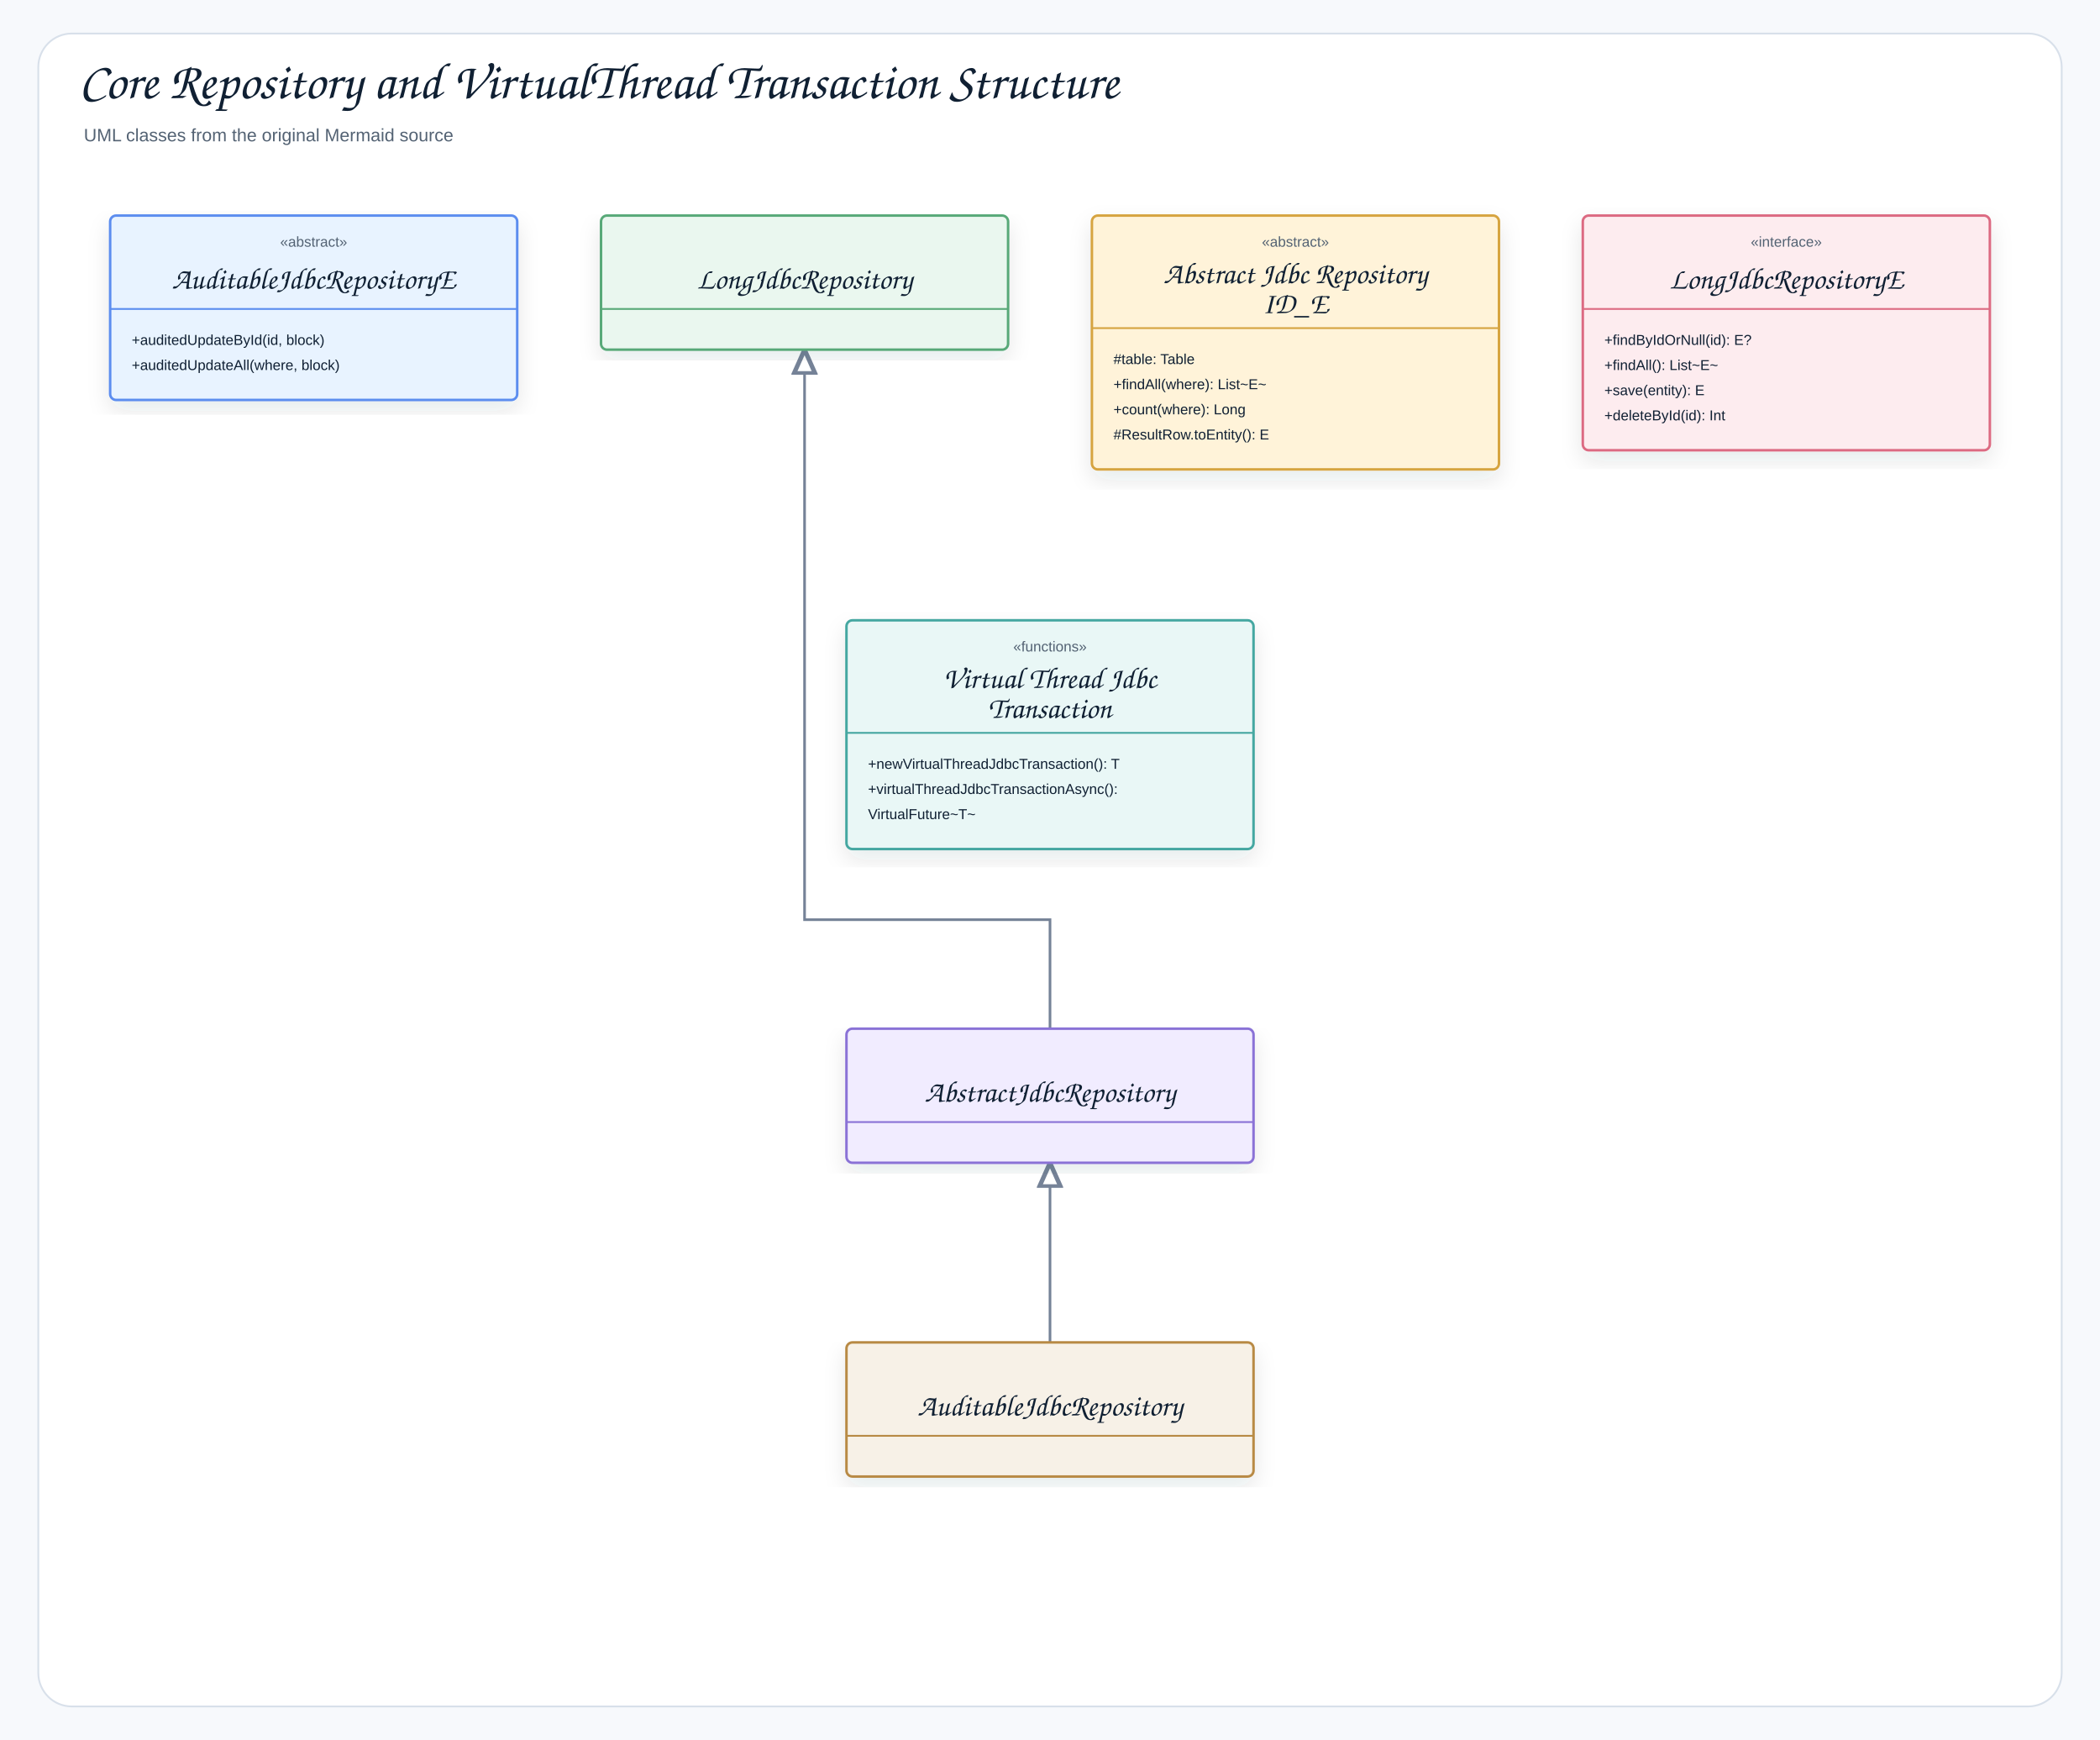
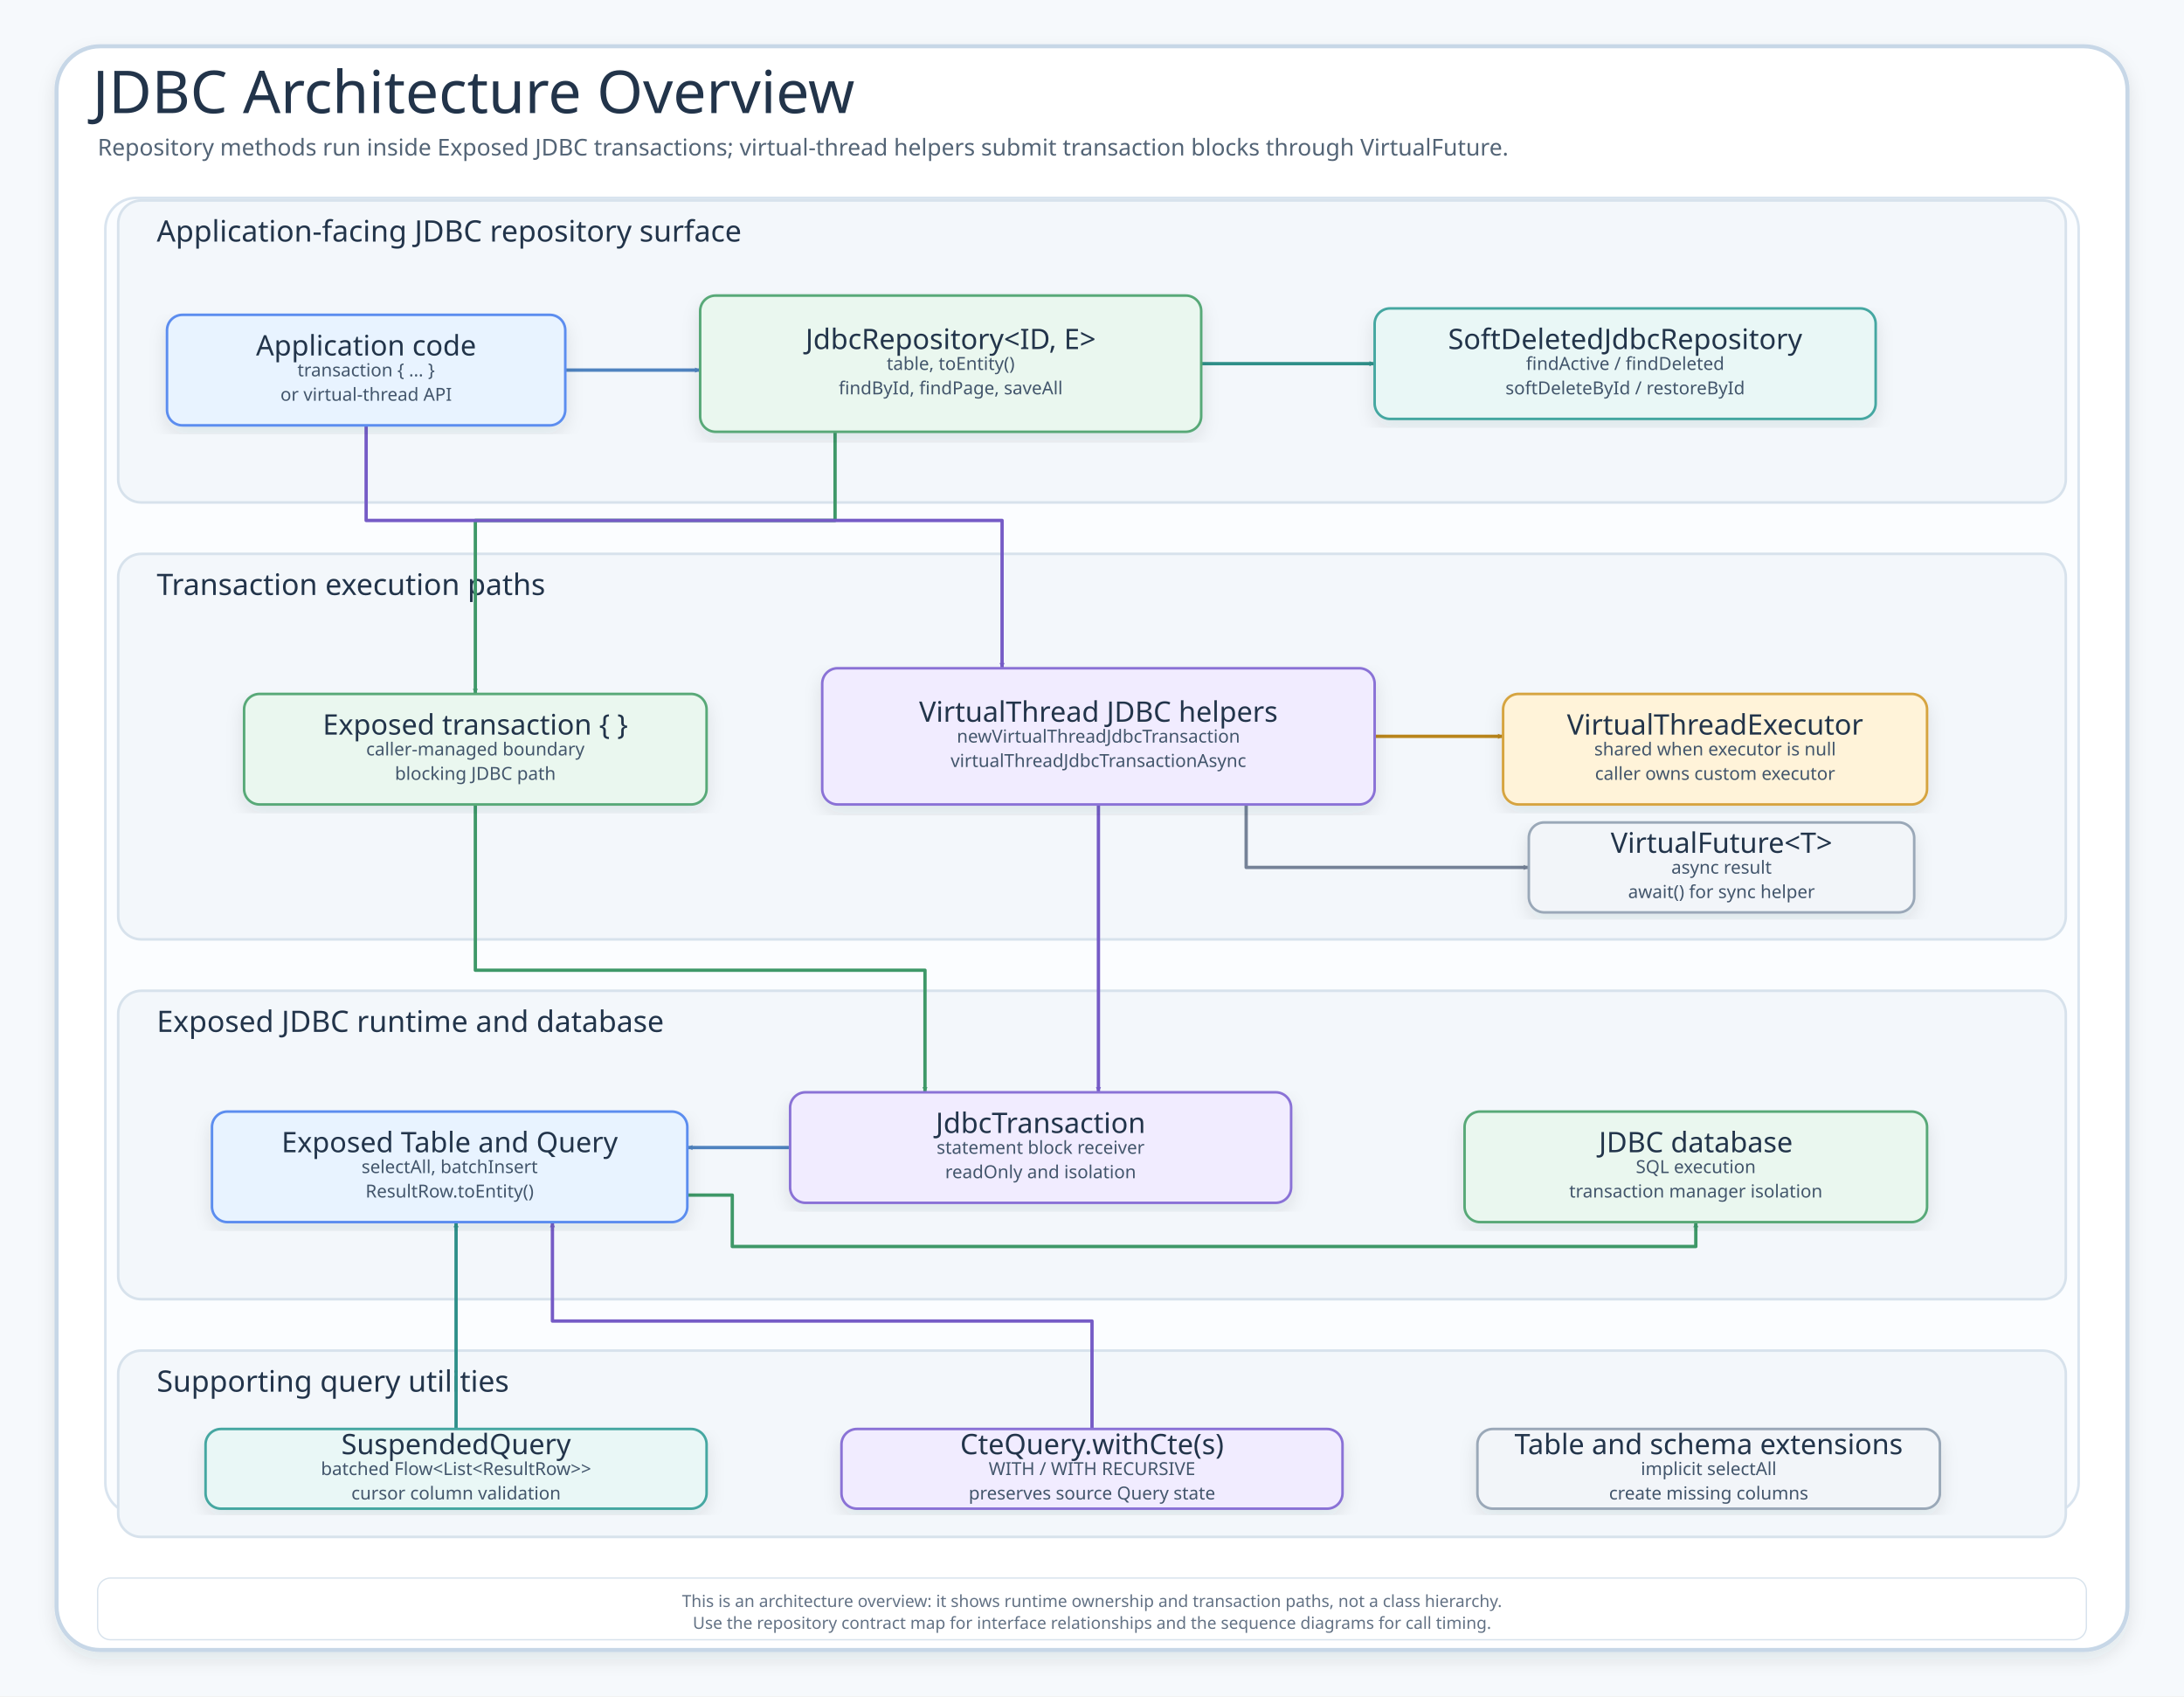
- <svg xmlns="http://www.w3.org/2000/svg" width="1754" height="1453" viewBox="0 0 1754 1453" role="img" aria-label="Core Repository and VirtualThread Transaction Structure">
+ <svg xmlns="http://www.w3.org/2000/svg" width="1700" height="1320" viewBox="0 0 1700 1320" role="img" aria-labelledby="title desc">
  <defs>
    <filter id="shadow" x="-8%" y="-8%" width="116%" height="116%">
-       <feDropShadow dx="0" dy="8" stdDeviation="9" flood-color="#1f2937" flood-opacity="0.10" />
+       <feDropShadow dx="0" dy="6" stdDeviation="7" flood-color="#203040" flood-opacity="0.10" />
    </filter>
-     <marker id="openArrow" markerWidth="10" markerHeight="8" refX="8.5" refY="4" orient="auto" markerUnits="strokeWidth">
-       <path d="M 1 1 L 8.5 4 L 1 7" fill="none" stroke="#758297" stroke-width="1.7" stroke-linecap="round" stroke-linejoin="round" />
+     <marker id="arrow" viewBox="0 0 5 5" markerWidth="5" markerHeight="5" refX="4.5" refY="2.5" orient="auto" markerUnits="userSpaceOnUse">
+       <path d="M 0.5 0.5 L 4.5 2.5 L 0.5 4.5 Z" fill="context-stroke" />
    </marker>
-     <marker id="inherit" markerWidth="11" markerHeight="10" refX="9.5" refY="5" orient="auto" markerUnits="strokeWidth">
-       <path d="M 0.5 1 L 9.5 5 L 0.5 9 Z" fill="#ffffff" stroke="#758297" stroke-width="1.7" />
+     <marker id="generalizationArrow" viewBox="0 0 5 5" markerWidth="5" markerHeight="5" refX="4.5" refY="2.5" orient="auto" markerUnits="userSpaceOnUse">
+       <path d="M 0.5 0.5 L 4.5 2.5 L 0.5 4.5 Z" fill="#FFFFFF" stroke="context-stroke" stroke-width="0.8" />
    </marker>
    <style>
-     .canvas{fill:#f7f9fc}.frame{fill:#fff;stroke:#d8e0ea;stroke-width:1.5}
-     .title{font-family:"Architects Daughter","Comic Sans MS","Comic Sans",cursive;font-size:43px;font-weight:400;fill:#102033}
-     .subtitle{font-family:"Comic Sans MS","Comic Sans","Comic Neue",Arial,sans-serif;font-size:15px;font-weight:400;fill:#536273}
-     .label{font-family:"Architects Daughter","Comic Sans MS","Comic Sans",cursive;font-size:25px;font-weight:400;fill:#102033}
-     .smallLabel{font-family:"Architects Daughter","Comic Sans MS","Comic Sans",cursive;font-size:21px;font-weight:400;fill:#102033}
-     .mono{font-family:"Comic Sans MS","Comic Sans","Comic Neue",Arial,sans-serif;font-size:12px;font-weight:400;fill:#102033}
-     .small{font-family:"Comic Sans MS","Comic Sans","Comic Neue",Arial,sans-serif;font-size:12px;font-weight:400;fill:#536273}
-     .strong{font-family:"Comic Sans MS","Comic Sans","Comic Neue",Arial,sans-serif;font-size:13px;font-weight:400;fill:#102033}
-     .card{stroke-width:2.1;filter:url(#shadow)}.compartment{stroke-width:1.5;fill:none}
-     .line{stroke:#758297;stroke-width:2.1;fill:none;marker-end:url(#openArrow)}
-     .plainLine{stroke:#758297;stroke-width:2.1;fill:none}
-     .dashed{stroke:#758297;stroke-width:2.1;stroke-dasharray:7 6;fill:none;marker-end:url(#openArrow)}
-     .inheritLine{stroke:#758297;stroke-width:2.2;fill:none;marker-end:url(#inherit)}
-     .implLine{stroke:#758297;stroke-width:2.2;stroke-dasharray:8 7;fill:none;marker-end:url(#inherit)}
-   </style>
+       .canvas{fill:#F6F9FC}.decor{fill:#FFFFFF;stroke:#C7D7E7;stroke-width:3.2;filter:url(#shadow)}
+       .innerFrame{fill:#FBFDFF;stroke:#D9E4EF;stroke-width:2}
+       .title{font-family:"Architects Daughter";font-size:46px;fill:#22344A;font-weight:400}
+       .subtitle{font-family:"Comic Mono";font-size:18px;fill:#536476;font-weight:400}
+       .group{fill:#F3F7FB;stroke:#D7E2EC;stroke-width:2}.group-title{font-family:"Architects Daughter";font-size:23px;fill:#22344A;font-weight:400}
+       .card-title{font-family:"Architects Daughter";font-size:22px;fill:#22344A;font-weight:400}.detail{font-family:"Comic Mono";font-size:14px;fill:#42556B;font-weight:400}
+       .small{font-family:"Comic Mono";font-size:13px;fill:#627184;font-weight:400}.shape{filter:url(#shadow);stroke-width:2}
+       .connector{fill:none;stroke-width:2.6;marker-end:url(#arrow);stroke-linejoin:round;stroke-linecap:round}.generalization{marker-end:url(#generalizationArrow)}.dashed{stroke-dasharray:7 6}
+       .pill{fill:#FFFFFF;stroke:#D7E2EC;stroke-width:1}
+     </style>
  </defs>
-   <rect class="canvas" width="1754" height="1453" />
-   <rect class="frame" x="32" y="28" width="1690" height="1397" rx="28" />
-   <text class="title" x="66" y="82">Core Repository and VirtualThread Transaction Structure</text>
-   <text class="subtitle" x="70" y="118">UML classes from the original Mermaid source</text>
-   <path class="inheritLine" d="M877 1121 L877 971" />
-   <path class="inheritLine" d="M877 859 L877 768 L672 768 L672 292" />
-   <g transform="translate(92,180)">
-     <rect class="card" x="0" y="0" width="340" height="154" rx="5" fill="#E8F3FF" stroke="#5B8DEF" />
-     <line class="compartment" x1="0" y1="78" x2="340" y2="78" stroke="#5B8DEF" />
-     <text class="small" x="170" y="26" text-anchor="middle">«abstract»</text>
-     <text class="label" x="170" y="61" text-anchor="middle">AuditableJdbcRepositoryE</text>
-     <text class="mono" x="18" y="108">+auditedUpdateById(id, block)</text>
-     <text class="mono" x="18" y="129">+auditedUpdateAll(where, block)</text>
+   <rect class="canvas" width="1700" height="1320" />
+   <rect class="decor" x="44" y="36" width="1612" height="1248" rx="34" />
+   <rect class="innerFrame" x="82" y="154" width="1536" height="1024" rx="24" />
+   <text class="title" x="72" y="88">JDBC Architecture Overview</text>
+   <text class="subtitle" x="76" y="121">Repository methods run inside Exposed JDBC transactions; virtual-thread helpers submit transaction blocks through VirtualFuture.</text>
+   <g id="group-api">
+     <rect class="group" x="92" y="156" width="1516" height="235" rx="18" />
+     <text class="group-title" x="122" y="180" dominant-baseline="middle">Application-facing JDBC repository surface</text>
  </g>
-   <g transform="translate(502,180)">
-     <rect class="card" x="0" y="0" width="340" height="112" rx="5" fill="#EAF7EF" stroke="#58A978" />
-     <line class="compartment" x1="0" y1="78" x2="340" y2="78" stroke="#58A978" />
-     <text class="small" x="170" y="26" text-anchor="middle" />
-     <text class="label" x="170" y="61" text-anchor="middle">LongJdbcRepository</text>
+   <g id="group-tx">
+     <rect class="group" x="92" y="431" width="1516" height="300" rx="18" />
+     <text class="group-title" x="122" y="455" dominant-baseline="middle">Transaction execution paths</text>
  </g>
-   <g transform="translate(912,180)">
-     <rect class="card" x="0" y="0" width="340" height="212" rx="5" fill="#FFF3D9" stroke="#D6A441" />
-     <line class="compartment" x1="0" y1="94" x2="340" y2="94" stroke="#D6A441" />
-     <text class="small" x="170" y="26" text-anchor="middle">«abstract»</text>
-     <text class="label" x="170" y="56.5" text-anchor="middle">Abstract Jdbc Repository</text>
-     <text class="label" x="170" y="81.5" text-anchor="middle">ID_E</text>
-     <text class="mono" x="18" y="124">#table: Table</text>
-     <text class="mono" x="18" y="145">+findAll(where): List~E~</text>
-     <text class="mono" x="18" y="166">+count(where): Long</text>
-     <text class="mono" x="18" y="187">#ResultRow.toEntity(): E</text>
+   <g id="group-runtime">
+     <rect class="group" x="92" y="771" width="1516" height="240" rx="18" />
+     <text class="group-title" x="122" y="795" dominant-baseline="middle">Exposed JDBC runtime and database</text>
  </g>
-   <g transform="translate(1322,180)">
-     <rect class="card" x="0" y="0" width="340" height="196" rx="5" fill="#FDECEF" stroke="#DC6B82" />
-     <line class="compartment" x1="0" y1="78" x2="340" y2="78" stroke="#DC6B82" />
-     <text class="small" x="170" y="26" text-anchor="middle">«interface»</text>
-     <text class="label" x="170" y="61" text-anchor="middle">LongJdbcRepositoryE</text>
-     <text class="mono" x="18" y="108">+findByIdOrNull(id): E?</text>
-     <text class="mono" x="18" y="129">+findAll(): List~E~</text>
-     <text class="mono" x="18" y="150">+save(entity): E</text>
-     <text class="mono" x="18" y="171">+deleteById(id): Int</text>
+   <g id="group-utilities">
+     <rect class="group" x="92" y="1051" width="1516" height="145" rx="18" />
+     <text class="group-title" x="122" y="1075" dominant-baseline="middle">Supporting query utilities</text>
  </g>
-   <g transform="translate(707,518)">
-     <rect class="card" x="0" y="0" width="340" height="191" rx="5" fill="#E9F7F6" stroke="#45A7A1" />
-     <line class="compartment" x1="0" y1="94" x2="340" y2="94" stroke="#45A7A1" />
-     <text class="small" x="170" y="26" text-anchor="middle">«functions»</text>
-     <text class="label" x="170" y="56.5" text-anchor="middle">Virtual Thread Jdbc</text>
-     <text class="label" x="170" y="81.5" text-anchor="middle">Transaction</text>
-     <text class="mono" x="18" y="124">+newVirtualThreadJdbcTransaction(): T</text>
-     <text class="mono" x="18" y="145">+virtualThreadJdbcTransactionAsync():</text>
-     <text class="mono" x="18" y="166">VirtualFuture~T~</text>
+   <path id="route-caller-repo" data-edge="caller-&gt;repo" data-label="implements and calls repository" class="connector" d="M 440 288 L 545 288" stroke="#4F83BF" />
+   <path id="route-repo-soft" data-edge="repo-&gt;soft" data-label="soft-delete extension" class="connector" d="M 935 283 L 1070 283" stroke="#2E8F89" />
+   <path id="route-repo-standard-tx" data-edge="repo-&gt;standard-tx" data-label="used inside transaction" class="connector" d="M 650 336 L 650 405 L 370 405 L 370 540" stroke="#3E9868" />
+   <path id="route-caller-virtual-api" data-edge="caller-&gt;virtual-api" data-label="optional virtual-thread entry" class="connector" d="M 285 331 L 285 405 L 780 405 L 780 520" stroke="#755BC6" />
+   <path id="route-virtual-api-executor" data-edge="virtual-api-&gt;executor" data-label="submits virtualFuture" class="connector" d="M 1070 573 L 1170 573" stroke="#B9851B" />
+   <path id="route-virtual-api-future" data-edge="virtual-api-&gt;future" data-label="returns result handle" class="connector" d="M 970 626 L 970 675 L 1190 675" stroke="#758297" />
+   <path id="route-standard-tx-jdbc-tx" data-edge="standard-tx-&gt;jdbc-tx" data-label="creates transaction" class="connector" d="M 370 626 L 370 755 L 720 755 L 720 850" stroke="#3E9868" />
+   <path id="route-virtual-api-jdbc-tx" data-edge="virtual-api-&gt;jdbc-tx" data-label="runs statement block" class="connector" d="M 855 626 L 855 850" stroke="#755BC6" />
+   <path id="route-jdbc-tx-query-table" data-edge="jdbc-tx-&gt;query-table" data-label="executes DSL operations" class="connector" d="M 615 893 L 535 893" stroke="#4F83BF" />
+   <path id="route-query-table-database" data-edge="query-table-&gt;database" data-label="JDBC SQL" class="connector" d="M 535 930 L 570 930 L 570 970 L 1320 970 L 1320 951" stroke="#3E9868" />
+   <path id="route-suspended-query-table" data-edge="suspended-&gt;query-table" data-label="wraps Query batching" class="connector" d="M 355 1112 L 355 951" stroke="#2E8F89" />
+   <path id="route-cte-query-table" data-edge="cte-&gt;query-table" data-label="prepends CTE" class="connector" d="M 850 1112 L 850 1028 L 430 1028 L 430 951" stroke="#755BC6" />
+   <g id="node-caller" data-node="caller" transform="translate(130,245)">
+     <rect class="shape" x="0" y="0" width="310" height="86" rx="12" fill="#E8F3FF" stroke="#5B8DEF" />
+     <text class="card-title" x="155" y="24" text-anchor="middle" dominant-baseline="middle">Application code</text>
+     <text class="detail" x="155" y="43" text-anchor="middle" dominant-baseline="middle">transaction { ... }</text>
+     <text class="detail" x="155" y="62" text-anchor="middle" dominant-baseline="middle">or virtual-thread API</text>
  </g>
-   <g transform="translate(707,859)">
-     <rect class="card" x="0" y="0" width="340" height="112" rx="5" fill="#F1ECFF" stroke="#8A72D6" />
-     <line class="compartment" x1="0" y1="78" x2="340" y2="78" stroke="#8A72D6" />
-     <text class="small" x="170" y="26" text-anchor="middle" />
-     <text class="label" x="170" y="61" text-anchor="middle">AbstractJdbcRepository</text>
+   <g id="node-repo" data-node="repo" transform="translate(545,230)">
+     <rect class="shape" x="0" y="0" width="390" height="106" rx="12" fill="#EAF7EF" stroke="#58A978" />
+     <text class="card-title" x="195" y="34" text-anchor="middle" dominant-baseline="middle">JdbcRepository&lt;ID, E&gt;</text>
+     <text class="detail" x="195" y="53" text-anchor="middle" dominant-baseline="middle">table, toEntity()</text>
+     <text class="detail" x="195" y="72" text-anchor="middle" dominant-baseline="middle">findById, findPage, saveAll</text>
  </g>
-   <g transform="translate(707,1121)">
-     <rect class="card" x="0" y="0" width="340" height="112" rx="5" fill="#F7F1E7" stroke="#B88A44" />
-     <line class="compartment" x1="0" y1="78" x2="340" y2="78" stroke="#B88A44" />
-     <text class="small" x="170" y="26" text-anchor="middle" />
-     <text class="label" x="170" y="61" text-anchor="middle">AuditableJdbcRepository</text>
+   <g id="node-soft" data-node="soft" transform="translate(1070,240)">
+     <rect class="shape" x="0" y="0" width="390" height="86" rx="12" fill="#E9F7F6" stroke="#45A7A1" />
+     <text class="card-title" x="195" y="24" text-anchor="middle" dominant-baseline="middle">SoftDeletedJdbcRepository</text>
+     <text class="detail" x="195" y="43" text-anchor="middle" dominant-baseline="middle">findActive / findDeleted</text>
+     <text class="detail" x="195" y="62" text-anchor="middle" dominant-baseline="middle">softDeleteById / restoreById</text>
+   </g>
+   <g id="node-standard-tx" data-node="standard-tx" transform="translate(190,540)">
+     <rect class="shape" x="0" y="0" width="360" height="86" rx="12" fill="#EAF7EF" stroke="#58A978" />
+     <text class="card-title" x="180" y="24" text-anchor="middle" dominant-baseline="middle">Exposed transaction { }</text>
+     <text class="detail" x="180" y="43" text-anchor="middle" dominant-baseline="middle">caller-managed boundary</text>
+     <text class="detail" x="180" y="62" text-anchor="middle" dominant-baseline="middle">blocking JDBC path</text>
+   </g>
+   <g id="node-virtual-api" data-node="virtual-api" transform="translate(640,520)">
+     <rect class="shape" x="0" y="0" width="430" height="106" rx="12" fill="#F1ECFF" stroke="#8A72D6" />
+     <text class="card-title" x="215" y="34" text-anchor="middle" dominant-baseline="middle">VirtualThread JDBC helpers</text>
+     <text class="detail" x="215" y="53" text-anchor="middle" dominant-baseline="middle">newVirtualThreadJdbcTransaction</text>
+     <text class="detail" x="215" y="72" text-anchor="middle" dominant-baseline="middle">virtualThreadJdbcTransactionAsync</text>
+   </g>
+   <g id="node-executor" data-node="executor" transform="translate(1170,540)">
+     <rect class="shape" x="0" y="0" width="330" height="86" rx="12" fill="#FFF3D9" stroke="#D6A441" />
+     <text class="card-title" x="165" y="24" text-anchor="middle" dominant-baseline="middle">VirtualThreadExecutor</text>
+     <text class="detail" x="165" y="43" text-anchor="middle" dominant-baseline="middle">shared when executor is null</text>
+     <text class="detail" x="165" y="62" text-anchor="middle" dominant-baseline="middle">caller owns custom executor</text>
+   </g>
+   <g id="node-future" data-node="future" transform="translate(1190,640)">
+     <rect class="shape" x="0" y="0" width="300" height="70" rx="12" fill="#F2F5F9" stroke="#9AA8B8" />
+     <text class="card-title" x="150" y="16" text-anchor="middle" dominant-baseline="middle">VirtualFuture&lt;T&gt;</text>
+     <text class="detail" x="150" y="35" text-anchor="middle" dominant-baseline="middle">async result</text>
+     <text class="detail" x="150" y="54" text-anchor="middle" dominant-baseline="middle">await() for sync helper</text>
+   </g>
+   <g id="node-jdbc-tx" data-node="jdbc-tx" transform="translate(615,850)">
+     <rect class="shape" x="0" y="0" width="390" height="86" rx="12" fill="#F1ECFF" stroke="#8A72D6" />
+     <text class="card-title" x="195" y="24" text-anchor="middle" dominant-baseline="middle">JdbcTransaction</text>
+     <text class="detail" x="195" y="43" text-anchor="middle" dominant-baseline="middle">statement block receiver</text>
+     <text class="detail" x="195" y="62" text-anchor="middle" dominant-baseline="middle">readOnly and isolation</text>
+   </g>
+   <g id="node-query-table" data-node="query-table" transform="translate(165,865)">
+     <rect class="shape" x="0" y="0" width="370" height="86" rx="12" fill="#E8F3FF" stroke="#5B8DEF" />
+     <text class="card-title" x="185" y="24" text-anchor="middle" dominant-baseline="middle">Exposed Table and Query</text>
+     <text class="detail" x="185" y="43" text-anchor="middle" dominant-baseline="middle">selectAll, batchInsert</text>
+     <text class="detail" x="185" y="62" text-anchor="middle" dominant-baseline="middle">ResultRow.toEntity()</text>
+   </g>
+   <g id="node-database" data-node="database" transform="translate(1140,865)">
+     <rect class="shape" x="0" y="0" width="360" height="86" rx="12" fill="#EAF7EF" stroke="#58A978" />
+     <text class="card-title" x="180" y="24" text-anchor="middle" dominant-baseline="middle">JDBC database</text>
+     <text class="detail" x="180" y="43" text-anchor="middle" dominant-baseline="middle">SQL execution</text>
+     <text class="detail" x="180" y="62" text-anchor="middle" dominant-baseline="middle">transaction manager isolation</text>
+   </g>
+   <g id="node-suspended" data-node="suspended" transform="translate(160,1112)">
+     <rect class="shape" x="0" y="0" width="390" height="62" rx="12" fill="#E9F7F6" stroke="#45A7A1" />
+     <text class="card-title" x="195" y="12" text-anchor="middle" dominant-baseline="middle">SuspendedQuery</text>
+     <text class="detail" x="195" y="31" text-anchor="middle" dominant-baseline="middle">batched Flow&lt;List&lt;ResultRow&gt;&gt;</text>
+     <text class="detail" x="195" y="50" text-anchor="middle" dominant-baseline="middle">cursor column validation</text>
+   </g>
+   <g id="node-cte" data-node="cte" transform="translate(655,1112)">
+     <rect class="shape" x="0" y="0" width="390" height="62" rx="12" fill="#F1ECFF" stroke="#8A72D6" />
+     <text class="card-title" x="195" y="12" text-anchor="middle" dominant-baseline="middle">CteQuery.withCte(s)</text>
+     <text class="detail" x="195" y="31" text-anchor="middle" dominant-baseline="middle">WITH / WITH RECURSIVE</text>
+     <text class="detail" x="195" y="50" text-anchor="middle" dominant-baseline="middle">preserves source Query state</text>
+   </g>
+   <g id="node-table-utils" data-node="table-utils" transform="translate(1150,1112)">
+     <rect class="shape" x="0" y="0" width="360" height="62" rx="12" fill="#F2F5F9" stroke="#9AA8B8" />
+     <text class="card-title" x="180" y="12" text-anchor="middle" dominant-baseline="middle">Table and schema extensions</text>
+     <text class="detail" x="180" y="31" text-anchor="middle" dominant-baseline="middle">implicit selectAll</text>
+     <text class="detail" x="180" y="50" text-anchor="middle" dominant-baseline="middle">create missing columns</text>
+   </g>
+   <g transform="translate(76,1228)" data-footer="repository-project-module">
+     <rect class="pill" x="0" y="0" width="1548" height="48" rx="10" />
+     <text class="small" x="774" y="18" text-anchor="middle" dominant-baseline="middle">This is an architecture overview: it shows runtime ownership and transaction paths, not a class hierarchy.</text>
+     <text class="small" x="774" y="35" text-anchor="middle" dominant-baseline="middle">Use the repository contract map for interface relationships and the sequence diagrams for call timing.</text>
  </g>
</svg>
